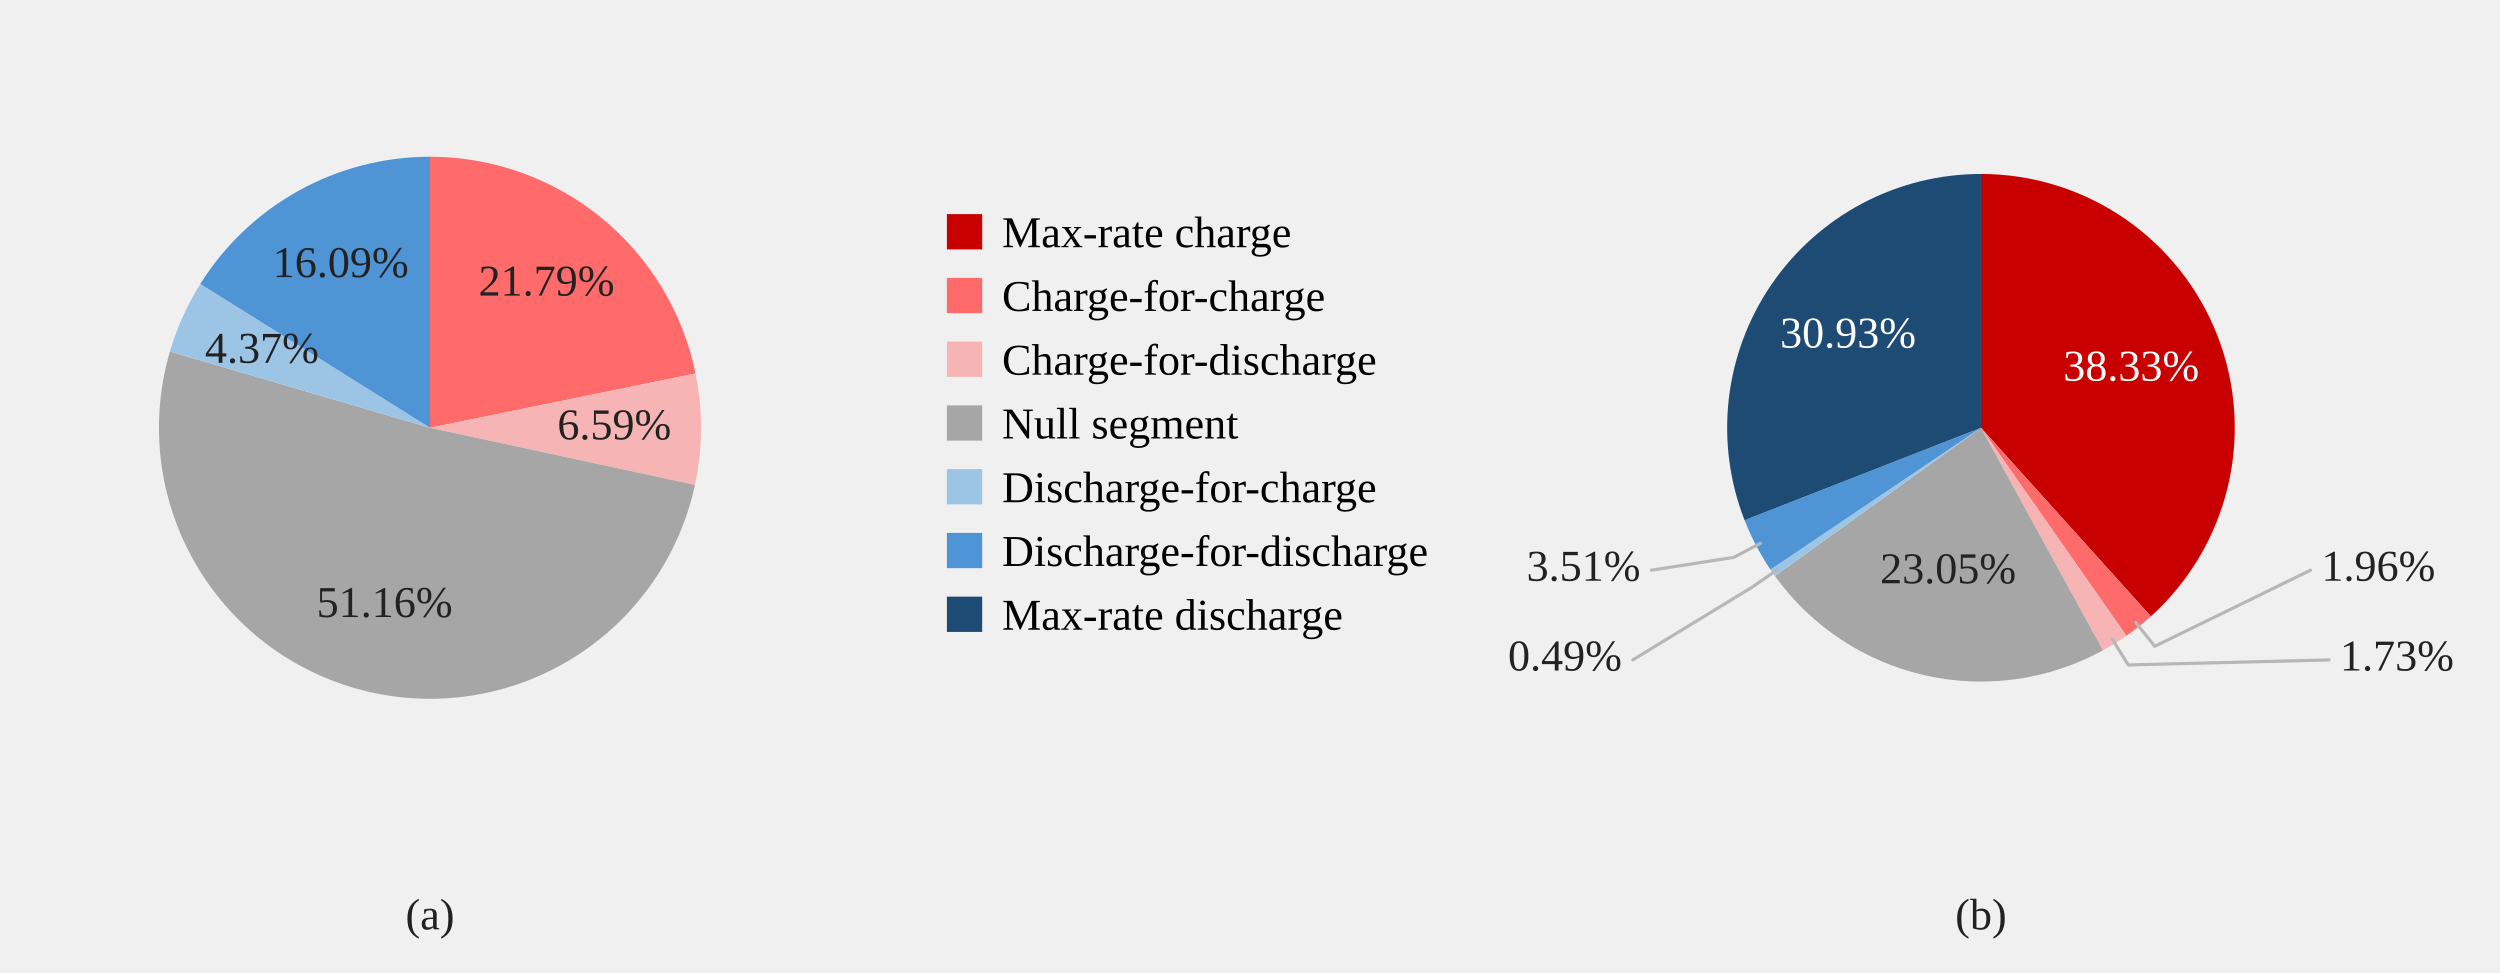
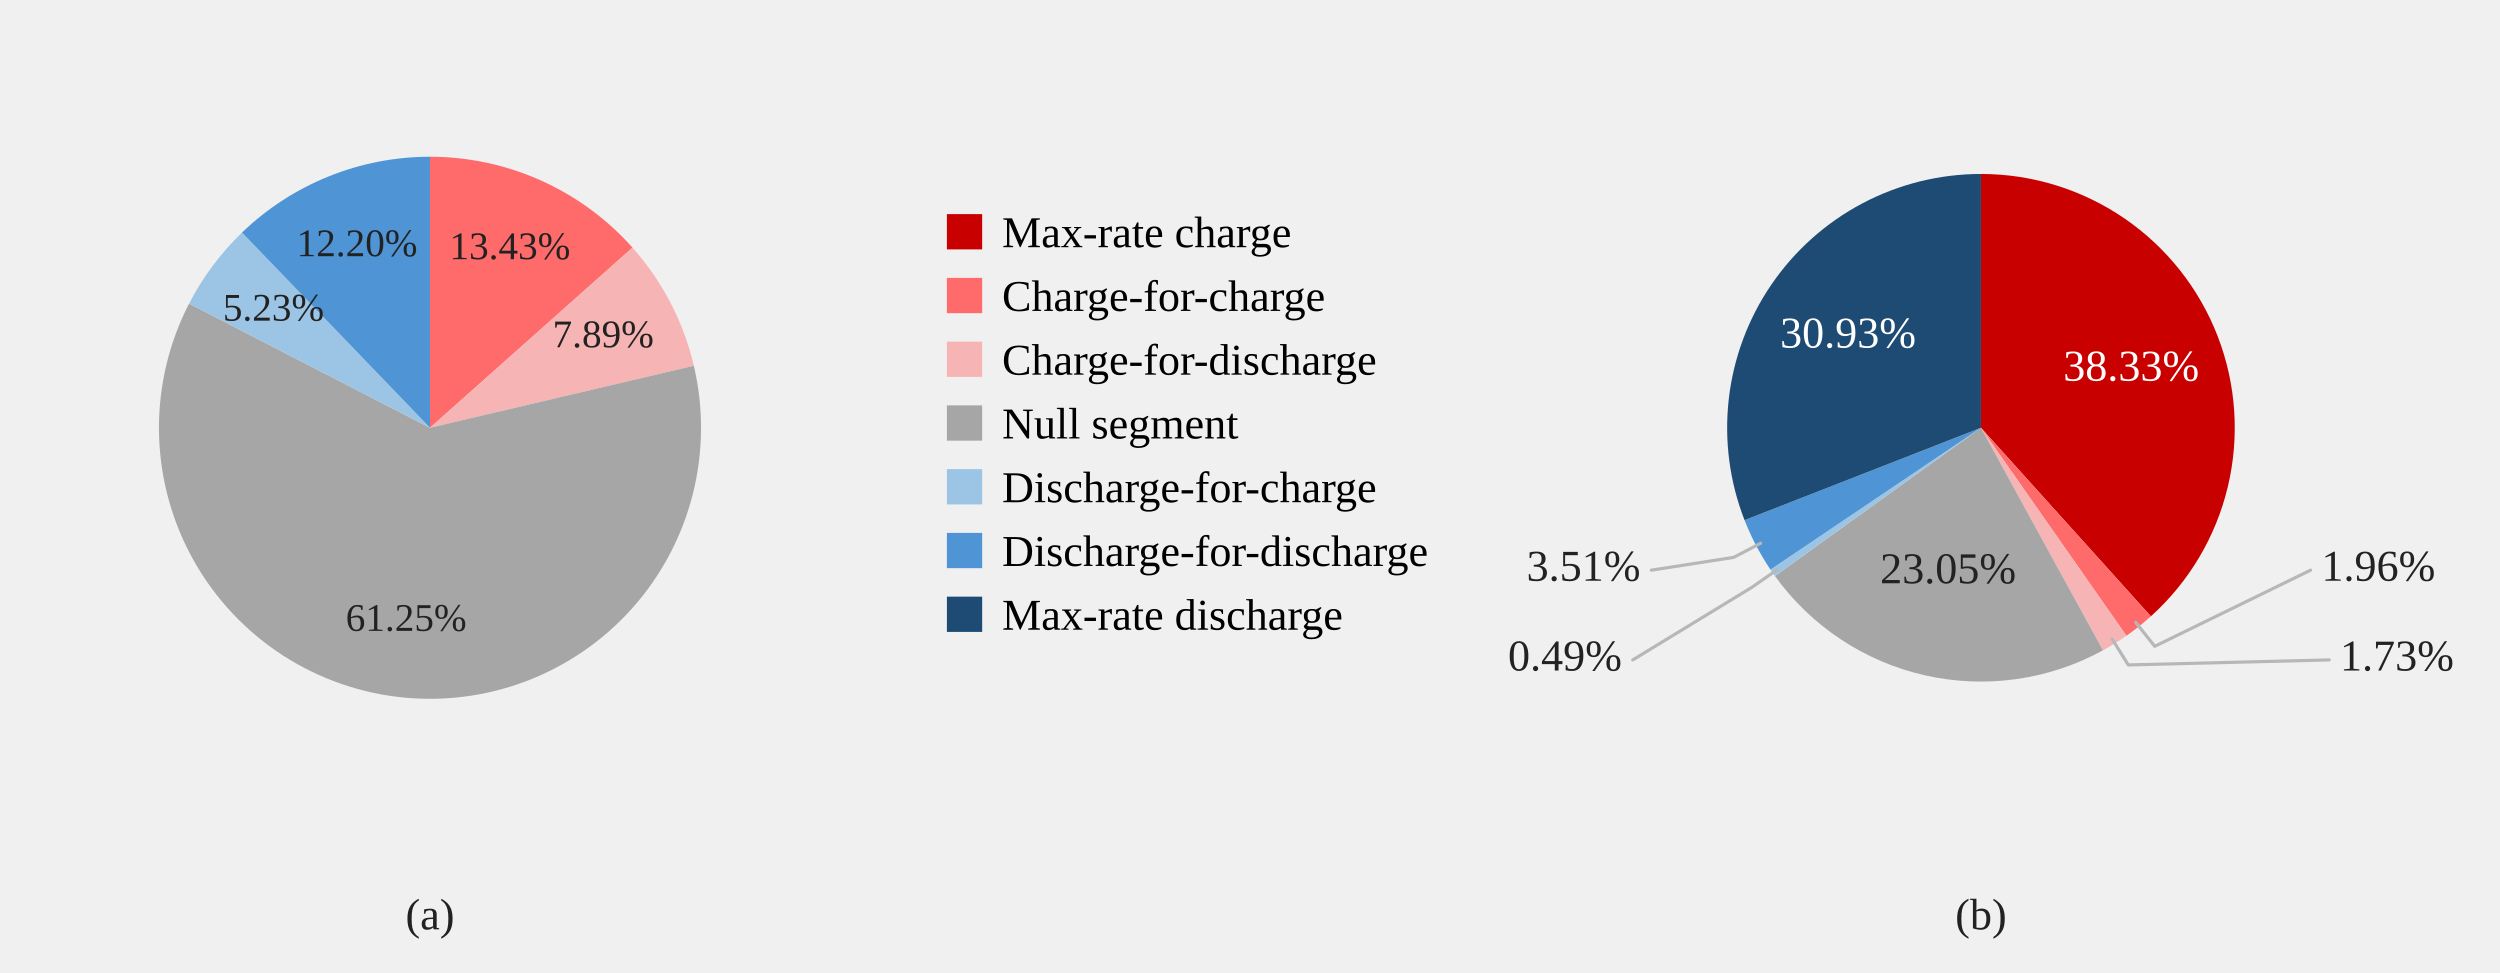
<svg xmlns="http://www.w3.org/2000/svg" xmlns:xlink="http://www.w3.org/1999/xlink" width="510.236pt" height="198.425pt" viewBox="0 0 510.236 198.425" version="1.1">
  <defs>
    <style type="text/css">*{stroke-linejoin: round; stroke-linecap: butt}</style>
  </defs>
  <g id="figure_1">
    <g id="patch_1">
      <path d="M 0 198.425  L 510.236 198.425  L 510.236 0  L 0 0  L 0 198.425  z " style="fill: none" />
    </g>
    <g id="axes_1">
      <g id="patch_2">
-         <path d="M 141.955 76.219  C 139.401 63.734 132.609 52.508 122.736 44.45  C 112.864 36.393 100.504 31.99 87.76 31.99  L 87.76 87.307  z " style="fill: #ff6b6b" />
+         <path d="M 129.094 50.543  C 123.904 44.709 117.537 40.038 110.414 36.841  C 103.29 33.643 95.569 31.99 87.76 31.99  L 87.76 87.307  z " style="fill: #ff6b6b" />
      </g>
      <g id="patch_3">
-         <path d="M 141.834 98.974  C 142.64 95.236 143.057 91.426 143.077 87.602  C 143.097 83.779 142.721 79.964 141.955 76.219  L 87.76 87.307  z " style="fill: #f6b4b4" />
+         <path d="M 141.61 74.647  C 140.562 70.189 138.964 65.879 136.854 61.815  C 134.744 57.751 132.137 53.965 129.094 50.543  L 87.76 87.307  z " style="fill: #f6b4b4" />
      </g>
      <g id="patch_4">
-         <path d="M 34.678 71.74  C 32.586 78.873 31.954 86.355 32.818 93.739  C 33.682 101.122 36.026 108.256 39.709 114.713  C 43.391 121.17 48.338 126.819 54.253 131.322  C 60.168 135.825 66.93 139.089 74.134 140.92  C 81.339 142.751 88.839 143.111 96.186 141.979  C 103.533 140.847 110.577 138.245 116.896 134.33  C 123.215 130.415 128.68 125.266 132.965 119.191  C 137.249 113.116 140.266 106.24 141.834 98.974  L 87.76 87.307  z " style="fill: #a6a6a6" />
+         <path d="M 38.59 61.964  C 34.506 69.886 32.398 78.679 32.443 87.592  C 32.489 96.504 34.689 105.275 38.853 113.155  C 43.018 121.035 49.026 127.793 56.364 132.852  C 63.702 137.91 72.155 141.121 81.001 142.21  C 89.847 143.299 98.827 142.234 107.173 139.107  C 115.518 135.979 122.986 130.88 128.938 124.246  C 134.889 117.611 139.15 109.635 141.356 101  C 143.563 92.365 143.649 83.323 141.61 74.647  L 87.76 87.307  z " style="fill: #a6a6a6" />
      </g>
      <g id="patch_5">
-         <path d="M 40.879 57.945  C 39.536 60.089 38.342 62.322 37.305 64.63  C 36.268 66.937 35.39 69.313 34.678 71.74  L 87.76 87.307  z " style="fill: #9cc5e5" />
+         <path d="M 49.391 47.46  C 47.209 49.561 45.203 51.838 43.394 54.267  C 41.584 56.697 39.978 59.271 38.59 61.964  L 87.76 87.307  z " style="fill: #9cc5e5" />
      </g>
      <g id="patch_6">
-         <path d="M 87.76 31.99  C 78.388 31.99 69.167 34.372 60.967 38.911  C 52.767 43.451 45.854 50.001 40.879 57.945  L 87.76 87.307  z " style="fill: #4f95d5" />
+         <path d="M 87.76 31.99  C 80.672 31.99 73.649 33.352 67.075 36.003  C 60.501 38.653 54.497 42.543 49.391 47.46  L 87.76 87.307  z " style="fill: #4f95d5" />
      </g>
      <g id="text_1">
-         <text style="font-size: 9px; font-family: 'Times New Roman', 'Arial', 'DejaVu Serif'; text-anchor: middle; fill: #222222" x="111.544" y="60.327" transform="rotate(-0 111.544 60.32657)">21.79%</text>
+         <text style="fill: #222222; font: 8px 'Times New Roman', 'Arial', 'DejaVu Serif'; text-anchor: middle" x="104.071" y="52.893" transform="rotate(-0 104.0706 52.89312)">13.43%</text>
      </g>
      <g id="text_2">
-         <text style="font-size: 9px; font-family: 'Times New Roman', 'Arial', 'DejaVu Serif'; text-anchor: middle; fill: #222222" x="125.376" y="89.67" transform="rotate(-0 125.3757 89.67007)">6.59%</text>
+         <text style="fill: #222222; font: 8px 'Times New Roman', 'Arial', 'DejaVu Serif'; text-anchor: middle" x="123.108" y="70.874" transform="rotate(-0 123.1076 70.87447)">7.89%</text>
      </g>
      <g id="text_3">
-         <text style="font-size: 9px; font-family: 'Times New Roman', 'Arial', 'DejaVu Serif'; text-anchor: middle; fill: #222222" x="78.495" y="125.926" transform="rotate(-0 78.49476 125.9261)">51.16%</text>
+         <text style="fill: #222222; font: 8px 'Times New Roman', 'Arial', 'DejaVu Serif'; text-anchor: middle" x="82.894" y="128.759" transform="rotate(-0 82.89366 128.7591)">61.25%</text>
      </g>
      <g id="text_4">
-         <text style="font-size: 9px; font-family: 'Times New Roman', 'Arial', 'DejaVu Serif'; text-anchor: middle; fill: #222222" x="53.451" y="74.048" transform="rotate(-0 53.45057 74.04843)">4.37%</text>
+         <text style="fill: #222222; font: 8px 'Times New Roman', 'Arial', 'DejaVu Serif'; text-anchor: middle" x="55.816" y="65.44" transform="rotate(-0 55.81625 65.44037)">5.23%</text>
      </g>
      <g id="text_5">
-         <text style="font-size: 9px; font-family: 'Times New Roman', 'Arial', 'DejaVu Serif'; text-anchor: middle; fill: #222222" x="69.541" y="56.56" transform="rotate(-0 69.54075 56.56014)">16.09%</text>
+         <text style="fill: #222222; font: 8px 'Times New Roman', 'Arial', 'DejaVu Serif'; text-anchor: middle" x="72.867" y="52.29" transform="rotate(-0 72.86672 52.28981)">12.20%</text>
      </g>
    </g>
    <g id="axes_2">
      <g id="legend_1">
        <g id="line2d_1">
          <defs>
-             <path id="m8f31d02deb" d="M -3.6 3.6  L 3.6 3.6  L 3.6 -3.6  L -3.6 -3.6  z " style="stroke: #000000; stroke-opacity: 0; stroke-linejoin: miter" />
+             <path id="m55568b4b0d" d="M -3.6 3.6  L 3.6 3.6  L 3.6 -3.6  L -3.6 -3.6  z " style="stroke: #000000; stroke-opacity: 0; stroke-linejoin: miter" />
          </defs>
          <g>
-             <use xlink:href="#m8f31d02deb" x="196.856" y="47.3" style="fill: #c90000; stroke: #000000; stroke-opacity: 0; stroke-linejoin: miter" />
+             <use xlink:href="#m55568b4b0d" x="196.856" y="47.3" style="fill: #c90000; stroke: #000000; stroke-opacity: 0; stroke-linejoin: miter" />
          </g>
        </g>
        <g id="text_6">
-           <text style="font-size: 9px; font-family: 'Times New Roman', 'Arial', 'DejaVu Serif'; text-anchor: start" x="204.506" y="50.45" transform="rotate(-0 204.506 50.44998)">Max-rate charge</text>
+           <text style="font: 9px 'Times New Roman', 'Arial', 'DejaVu Serif'; text-anchor: start" x="204.506" y="50.45" transform="rotate(-0 204.506 50.44998)">Max-rate charge</text>
        </g>
        <g id="line2d_2">
          <defs>
-             <path id="mfb051fee11" d="M -3.6 3.6  L 3.6 3.6  L 3.6 -3.6  L -3.6 -3.6  z " style="stroke: #000000; stroke-opacity: 0; stroke-linejoin: miter" />
+             <path id="m48305397ae" d="M -3.6 3.6  L 3.6 3.6  L 3.6 -3.6  L -3.6 -3.6  z " style="stroke: #000000; stroke-opacity: 0; stroke-linejoin: miter" />
          </defs>
          <g>
-             <use xlink:href="#mfb051fee11" x="196.856" y="60.312" style="fill: #ff6b6b; stroke: #000000; stroke-opacity: 0; stroke-linejoin: miter" />
+             <use xlink:href="#m48305397ae" x="196.856" y="60.312" style="fill: #ff6b6b; stroke: #000000; stroke-opacity: 0; stroke-linejoin: miter" />
          </g>
        </g>
        <g id="text_7">
-           <text style="font-size: 9px; font-family: 'Times New Roman', 'Arial', 'DejaVu Serif'; text-anchor: start" x="204.506" y="63.462" transform="rotate(-0 204.506 63.46201)">Charge-for-charge</text>
+           <text style="font: 9px 'Times New Roman', 'Arial', 'DejaVu Serif'; text-anchor: start" x="204.506" y="63.462" transform="rotate(-0 204.506 63.46201)">Charge-for-charge</text>
        </g>
        <g id="line2d_3">
          <defs>
-             <path id="m3e1811ddbb" d="M -3.6 3.6  L 3.6 3.6  L 3.6 -3.6  L -3.6 -3.6  z " style="stroke: #000000; stroke-opacity: 0; stroke-linejoin: miter" />
+             <path id="m12f9dc6acc" d="M -3.6 3.6  L 3.6 3.6  L 3.6 -3.6  L -3.6 -3.6  z " style="stroke: #000000; stroke-opacity: 0; stroke-linejoin: miter" />
          </defs>
          <g>
-             <use xlink:href="#m3e1811ddbb" x="196.856" y="73.324" style="fill: #f6b4b4; stroke: #000000; stroke-opacity: 0; stroke-linejoin: miter" />
+             <use xlink:href="#m12f9dc6acc" x="196.856" y="73.324" style="fill: #f6b4b4; stroke: #000000; stroke-opacity: 0; stroke-linejoin: miter" />
          </g>
        </g>
        <g id="text_8">
-           <text style="font-size: 9px; font-family: 'Times New Roman', 'Arial', 'DejaVu Serif'; text-anchor: start" x="204.506" y="76.474" transform="rotate(-0 204.506 76.47404)">Charge-for-discharge</text>
+           <text style="font: 9px 'Times New Roman', 'Arial', 'DejaVu Serif'; text-anchor: start" x="204.506" y="76.474" transform="rotate(-0 204.506 76.47404)">Charge-for-discharge</text>
        </g>
        <g id="line2d_4">
          <defs>
-             <path id="m10472bc47c" d="M -3.6 3.6  L 3.6 3.6  L 3.6 -3.6  L -3.6 -3.6  z " style="stroke: #000000; stroke-opacity: 0; stroke-linejoin: miter" />
+             <path id="mea868866bc" d="M -3.6 3.6  L 3.6 3.6  L 3.6 -3.6  L -3.6 -3.6  z " style="stroke: #000000; stroke-opacity: 0; stroke-linejoin: miter" />
          </defs>
          <g>
-             <use xlink:href="#m10472bc47c" x="196.856" y="86.336" style="fill: #a6a6a6; stroke: #000000; stroke-opacity: 0; stroke-linejoin: miter" />
+             <use xlink:href="#mea868866bc" x="196.856" y="86.336" style="fill: #a6a6a6; stroke: #000000; stroke-opacity: 0; stroke-linejoin: miter" />
          </g>
        </g>
        <g id="text_9">
-           <text style="font-size: 9px; font-family: 'Times New Roman', 'Arial', 'DejaVu Serif'; text-anchor: start" x="204.506" y="89.486" transform="rotate(-0 204.506 89.48607)">Null segment</text>
+           <text style="font: 9px 'Times New Roman', 'Arial', 'DejaVu Serif'; text-anchor: start" x="204.506" y="89.486" transform="rotate(-0 204.506 89.48607)">Null segment</text>
        </g>
        <g id="line2d_5">
          <defs>
-             <path id="m92429aecae" d="M -3.6 3.6  L 3.6 3.6  L 3.6 -3.6  L -3.6 -3.6  z " style="stroke: #000000; stroke-opacity: 0; stroke-linejoin: miter" />
+             <path id="m0301efa915" d="M -3.6 3.6  L 3.6 3.6  L 3.6 -3.6  L -3.6 -3.6  z " style="stroke: #000000; stroke-opacity: 0; stroke-linejoin: miter" />
          </defs>
          <g>
-             <use xlink:href="#m92429aecae" x="196.856" y="99.348" style="fill: #9cc5e5; stroke: #000000; stroke-opacity: 0; stroke-linejoin: miter" />
+             <use xlink:href="#m0301efa915" x="196.856" y="99.348" style="fill: #9cc5e5; stroke: #000000; stroke-opacity: 0; stroke-linejoin: miter" />
          </g>
        </g>
        <g id="text_10">
-           <text style="font-size: 9px; font-family: 'Times New Roman', 'Arial', 'DejaVu Serif'; text-anchor: start" x="204.506" y="102.498" transform="rotate(-0 204.506 102.4981)">Discharge-for-charge</text>
+           <text style="font: 9px 'Times New Roman', 'Arial', 'DejaVu Serif'; text-anchor: start" x="204.506" y="102.498" transform="rotate(-0 204.506 102.4981)">Discharge-for-charge</text>
        </g>
        <g id="line2d_6">
          <defs>
-             <path id="mfe6d713db6" d="M -3.6 3.6  L 3.6 3.6  L 3.6 -3.6  L -3.6 -3.6  z " style="stroke: #000000; stroke-opacity: 0; stroke-linejoin: miter" />
+             <path id="maeccd162c9" d="M -3.6 3.6  L 3.6 3.6  L 3.6 -3.6  L -3.6 -3.6  z " style="stroke: #000000; stroke-opacity: 0; stroke-linejoin: miter" />
          </defs>
          <g>
-             <use xlink:href="#mfe6d713db6" x="196.856" y="112.36" style="fill: #4f95d5; stroke: #000000; stroke-opacity: 0; stroke-linejoin: miter" />
+             <use xlink:href="#maeccd162c9" x="196.856" y="112.36" style="fill: #4f95d5; stroke: #000000; stroke-opacity: 0; stroke-linejoin: miter" />
          </g>
        </g>
        <g id="text_11">
-           <text style="font-size: 9px; font-family: 'Times New Roman', 'Arial', 'DejaVu Serif'; text-anchor: start" x="204.506" y="115.51" transform="rotate(-0 204.506 115.5101)">Discharge-for-discharge</text>
+           <text style="font: 9px 'Times New Roman', 'Arial', 'DejaVu Serif'; text-anchor: start" x="204.506" y="115.51" transform="rotate(-0 204.506 115.5101)">Discharge-for-discharge</text>
        </g>
        <g id="line2d_7">
          <defs>
-             <path id="m906dae12dd" d="M -3.6 3.6  L 3.6 3.6  L 3.6 -3.6  L -3.6 -3.6  z " style="stroke: #000000; stroke-opacity: 0; stroke-linejoin: miter" />
+             <path id="m78818c41e4" d="M -3.6 3.6  L 3.6 3.6  L 3.6 -3.6  L -3.6 -3.6  z " style="stroke: #000000; stroke-opacity: 0; stroke-linejoin: miter" />
          </defs>
          <g>
-             <use xlink:href="#m906dae12dd" x="196.856" y="125.372" style="fill: #1d4b73; stroke: #000000; stroke-opacity: 0; stroke-linejoin: miter" />
+             <use xlink:href="#m78818c41e4" x="196.856" y="125.372" style="fill: #1d4b73; stroke: #000000; stroke-opacity: 0; stroke-linejoin: miter" />
          </g>
        </g>
        <g id="text_12">
-           <text style="font-size: 9px; font-family: 'Times New Roman', 'Arial', 'DejaVu Serif'; text-anchor: start" x="204.506" y="128.522" transform="rotate(-0 204.506 128.5222)">Max-rate discharge</text>
+           <text style="font: 9px 'Times New Roman', 'Arial', 'DejaVu Serif'; text-anchor: start" x="204.506" y="128.522" transform="rotate(-0 204.506 128.5222)">Max-rate discharge</text>
        </g>
      </g>
    </g>
    <g id="axes_3">
      <g id="patch_7">
        <path d="M 438.978 125.789  C 446.759 118.778 452.233 109.57 454.675 99.385  C 457.117 89.201 456.414 78.511 452.659 68.734  C 448.903 58.957 442.27 50.545 433.638 44.614  C 425.006 38.682 414.775 35.506 404.302 35.506  L 404.302 87.307  z " style="fill: #c90000" />
      </g>
      <g id="patch_8">
        <path d="M 433.986 129.759  C 434.858 129.149 435.711 128.513 436.543 127.851  C 437.376 127.189 438.188 126.501 438.978 125.789  L 404.302 87.307  z " style="fill: #ff6b6b" />
      </g>
      <g id="patch_9">
        <path d="M 429.203 132.73  C 430.026 132.279 430.837 131.805 431.635 131.31  C 432.433 130.814 433.217 130.297 433.986 129.759  L 404.302 87.307  z " style="fill: #f6b4b4" />
      </g>
      <g id="patch_10">
        <path d="M 362.254 117.561  C 369.637 127.822 380.526 135.034 392.855 137.827  C 405.184 140.621 418.118 138.807 429.203 132.73  L 404.302 87.307  z " style="fill: #a6a6a6" />
      </g>
      <g id="patch_11">
        <path d="M 361.342 116.252  C 361.491 116.472 361.641 116.692 361.793 116.91  C 361.945 117.128 362.099 117.345 362.254 117.561  L 404.302 87.307  z " style="fill: #9cc5e5" />
      </g>
      <g id="patch_12">
        <path d="M 356.053 106.159  C 356.746 107.932 357.536 109.665 358.419 111.351  C 359.303 113.037 360.279 114.673 361.342 116.252  L 404.302 87.307  z " style="fill: #4f95d5" />
      </g>
      <g id="patch_13">
        <path d="M 404.302 35.506  C 395.872 35.506 387.569 37.564 380.114 41.5  C 372.66 45.436 366.278 51.133 361.524 58.094  C 356.77 65.056 353.787 73.073 352.833 81.449  C 351.88 89.824 352.985 98.308 356.053 106.159  L 404.302 87.307  z " style="fill: #1d4b73" />
      </g>
      <g id="line2d_8">
        <path d="M 435.899 127.04  L 439.768 131.905  L 471.58 116.366  " style="fill: none; stroke: #b7b7b7; stroke-width: 0.65; stroke-linecap: round" />
      </g>
      <g id="line2d_9">
        <path d="M 431.088 130.43  L 434.368 135.71  L 475.37 134.686  " style="fill: none; stroke: #b7b7b7; stroke-width: 0.65; stroke-linecap: round" />
      </g>
      <g id="line2d_10">
        <path d="M 362.643 116.318  L 357.542 119.87  L 333.234 134.686  " style="fill: none; stroke: #b7b7b7; stroke-width: 0.65; stroke-linecap: round" />
      </g>
      <g id="line2d_11">
        <path d="M 359.337 110.87  L 353.831 113.756  L 337.024 116.366  " style="fill: none; stroke: #b7b7b7; stroke-width: 0.65; stroke-linecap: round" />
      </g>
      <g id="text_13">
-         <text style="font-size: 9px; font-family: 'Times New Roman', 'Arial', 'DejaVu Serif'; text-anchor: start; fill: #222222" x="473.791" y="118.528" transform="rotate(-0 473.7909 118.5282)">1.96%</text>
+         <text style="fill: #222222; font: 9px 'Times New Roman', 'Arial', 'DejaVu Serif'; text-anchor: start" x="473.791" y="118.528" transform="rotate(-0 473.7909 118.5282)">1.96%</text>
      </g>
      <g id="text_14">
-         <text style="font-size: 9px; font-family: 'Times New Roman', 'Arial', 'DejaVu Serif'; text-anchor: start; fill: #222222" x="477.581" y="136.848" transform="rotate(-0 477.5812 136.8481)">1.73%</text>
+         <text style="fill: #222222; font: 9px 'Times New Roman', 'Arial', 'DejaVu Serif'; text-anchor: start" x="477.581" y="136.848" transform="rotate(-0 477.5812 136.8481)">1.73%</text>
      </g>
      <g id="text_15">
-         <text style="font-size: 9px; font-family: 'Times New Roman', 'Arial', 'DejaVu Serif'; text-anchor: end; fill: #222222" x="331.023" y="136.848" transform="rotate(-0 331.0225 136.8481)">0.49%</text>
+         <text style="fill: #222222; font: 9px 'Times New Roman', 'Arial', 'DejaVu Serif'; text-anchor: end" x="331.023" y="136.848" transform="rotate(-0 331.0225 136.8481)">0.49%</text>
      </g>
      <g id="text_16">
-         <text style="font-size: 9px; font-family: 'Times New Roman', 'Arial', 'DejaVu Serif'; text-anchor: end; fill: #222222" x="334.813" y="118.528" transform="rotate(-0 334.8128 118.5282)">3.51%</text>
+         <text style="fill: #222222; font: 9px 'Times New Roman', 'Arial', 'DejaVu Serif'; text-anchor: end" x="334.813" y="118.528" transform="rotate(-0 334.8128 118.5282)">3.51%</text>
      </g>
      <g id="text_17">
-         <text style="font-size: 9px; font-family: 'Times New Roman', 'Arial', 'DejaVu Serif'; text-anchor: middle; fill: #ffffff" x="434.967" y="77.691" transform="rotate(-0 434.9671 77.69114)">38.33%</text>
+         <text style="fill: #ffffff; font: 9px 'Times New Roman', 'Arial', 'DejaVu Serif'; text-anchor: middle" x="434.967" y="77.691" transform="rotate(-0 434.9671 77.69114)">38.33%</text>
      </g>
      <g id="text_18">
-         <text style="font-size: 9px; font-family: 'Times New Roman', 'Arial', 'DejaVu Serif'; text-anchor: middle; fill: #222222" x="397.601" y="119.042" transform="rotate(-0 397.6012 119.0421)">23.05%</text>
+         <text style="fill: #222222; font: 9px 'Times New Roman', 'Arial', 'DejaVu Serif'; text-anchor: middle" x="397.601" y="119.042" transform="rotate(-0 397.6012 119.0421)">23.05%</text>
      </g>
      <g id="text_19">
-         <text style="font-size: 9px; font-family: 'Times New Roman', 'Arial', 'DejaVu Serif'; text-anchor: middle; fill: #ffffff" x="377.174" y="70.944" transform="rotate(-0 377.1745 70.94397)">30.93%</text>
+         <text style="fill: #ffffff; font: 9px 'Times New Roman', 'Arial', 'DejaVu Serif'; text-anchor: middle" x="377.174" y="70.944" transform="rotate(-0 377.1745 70.94397)">30.93%</text>
      </g>
    </g>
    <g id="text_20">
-       <text style="font-size: 9px; font-family: 'Times New Roman', 'Arial', 'DejaVu Serif'; text-anchor: middle; fill: #222222" x="87.76" y="189.674" transform="rotate(-0 87.76031 189.6739)">(a)</text>
+       <text style="fill: #222222; font: 9px 'Times New Roman', 'Arial', 'DejaVu Serif'; text-anchor: middle" x="87.76" y="189.674" transform="rotate(-0 87.76031 189.6739)">(a)</text>
    </g>
    <g id="text_21">
-       <text style="font-size: 9px; font-family: 'Times New Roman', 'Arial', 'DejaVu Serif'; text-anchor: middle; fill: #222222" x="404.302" y="189.674" transform="rotate(-0 404.3019 189.6739)">(b)</text>
+       <text style="fill: #222222; font: 9px 'Times New Roman', 'Arial', 'DejaVu Serif'; text-anchor: middle" x="404.302" y="189.674" transform="rotate(-0 404.3019 189.6739)">(b)</text>
    </g>
  </g>
</svg>
